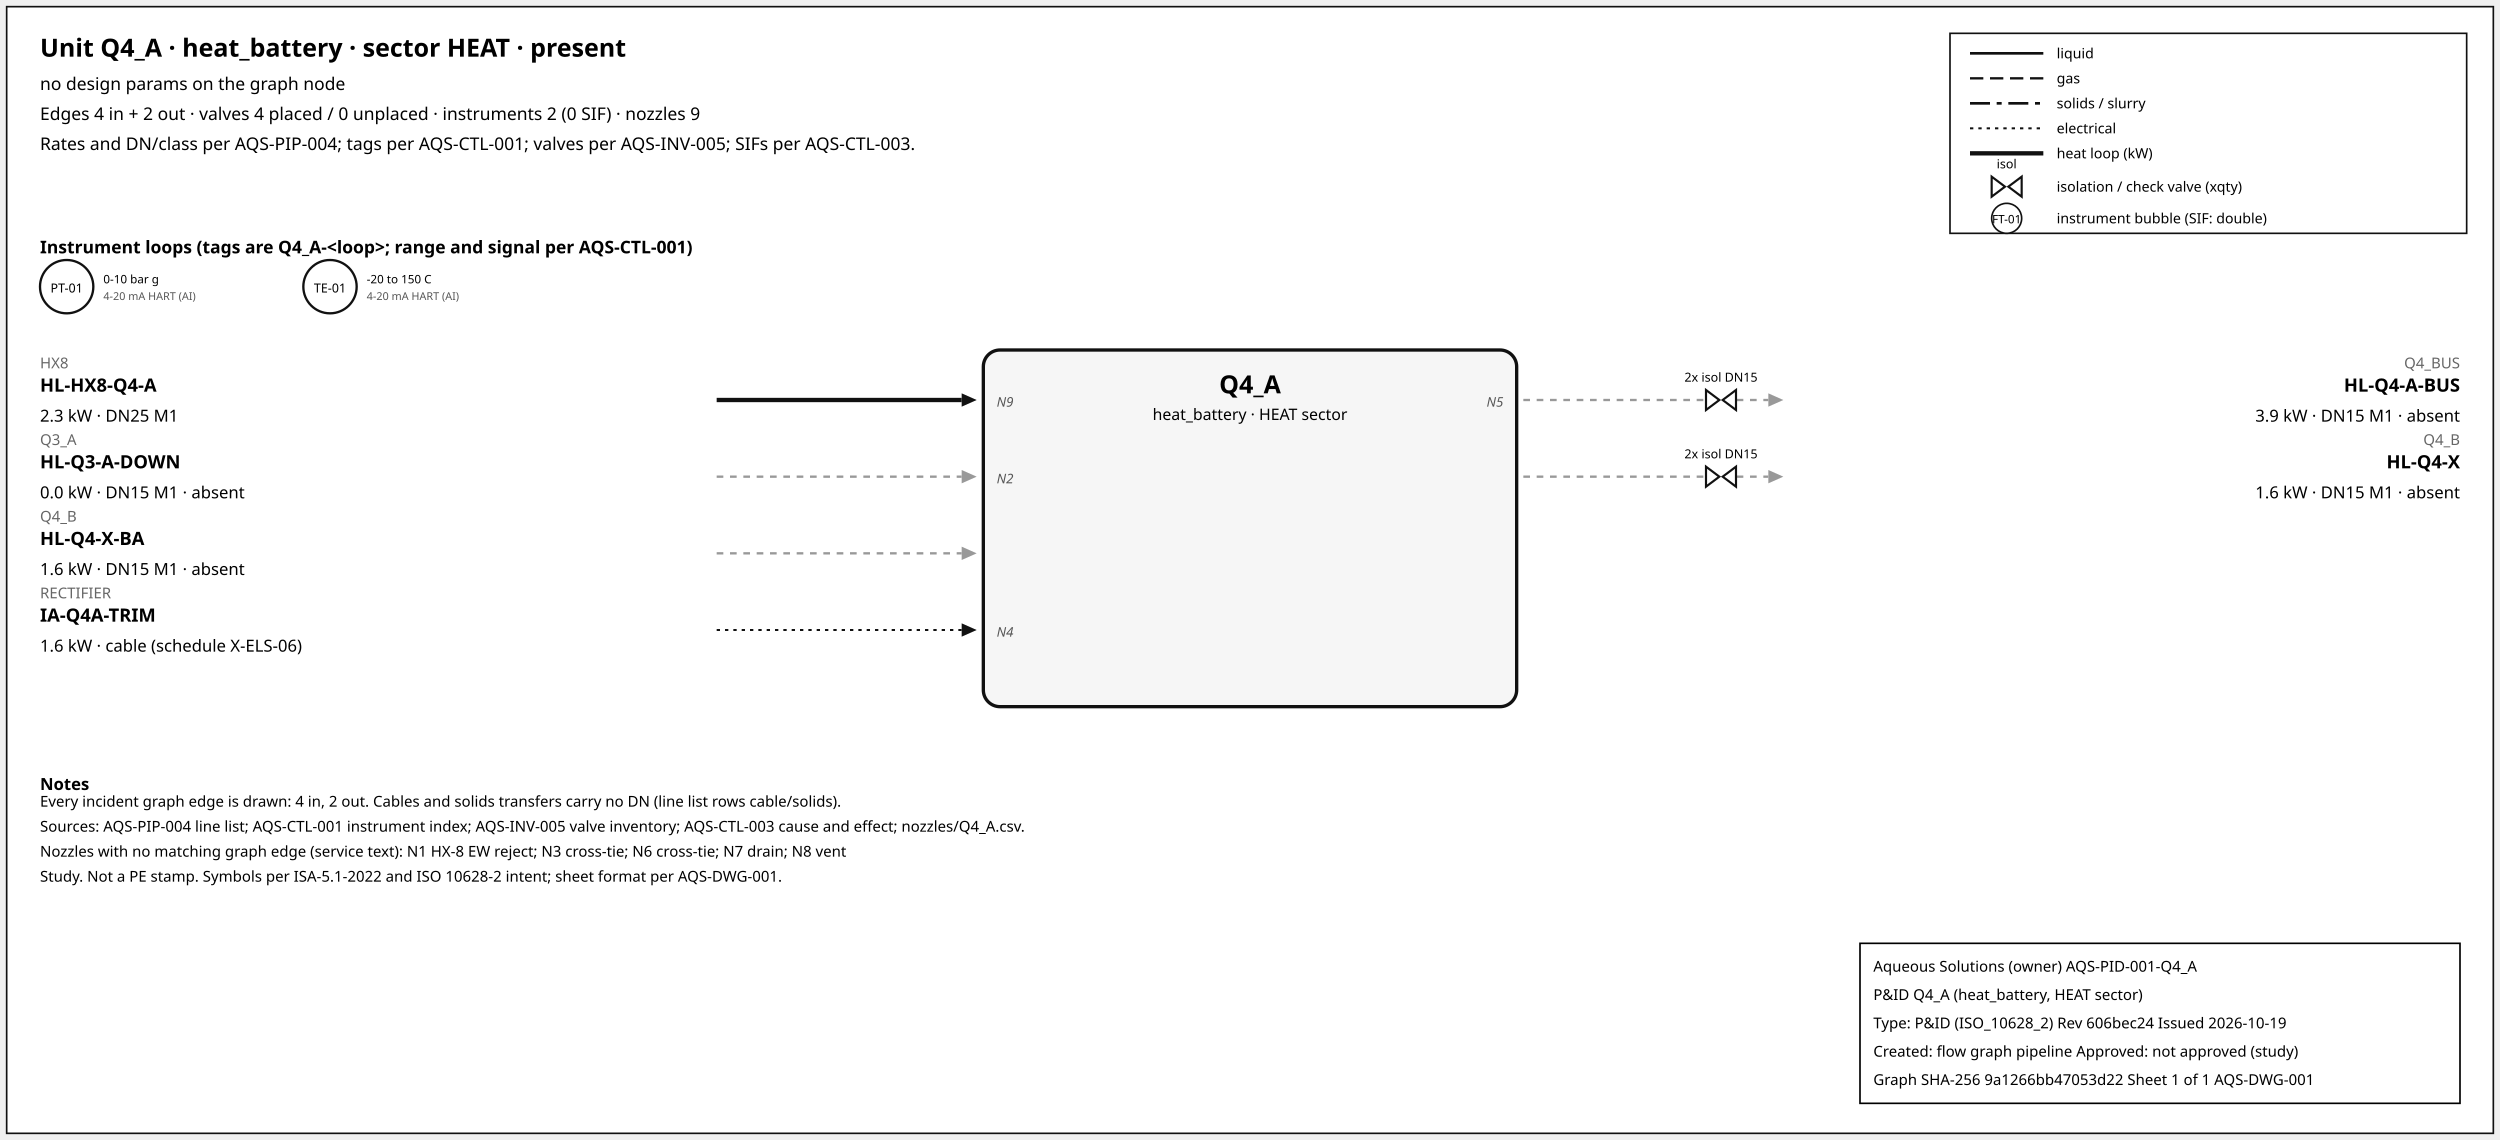
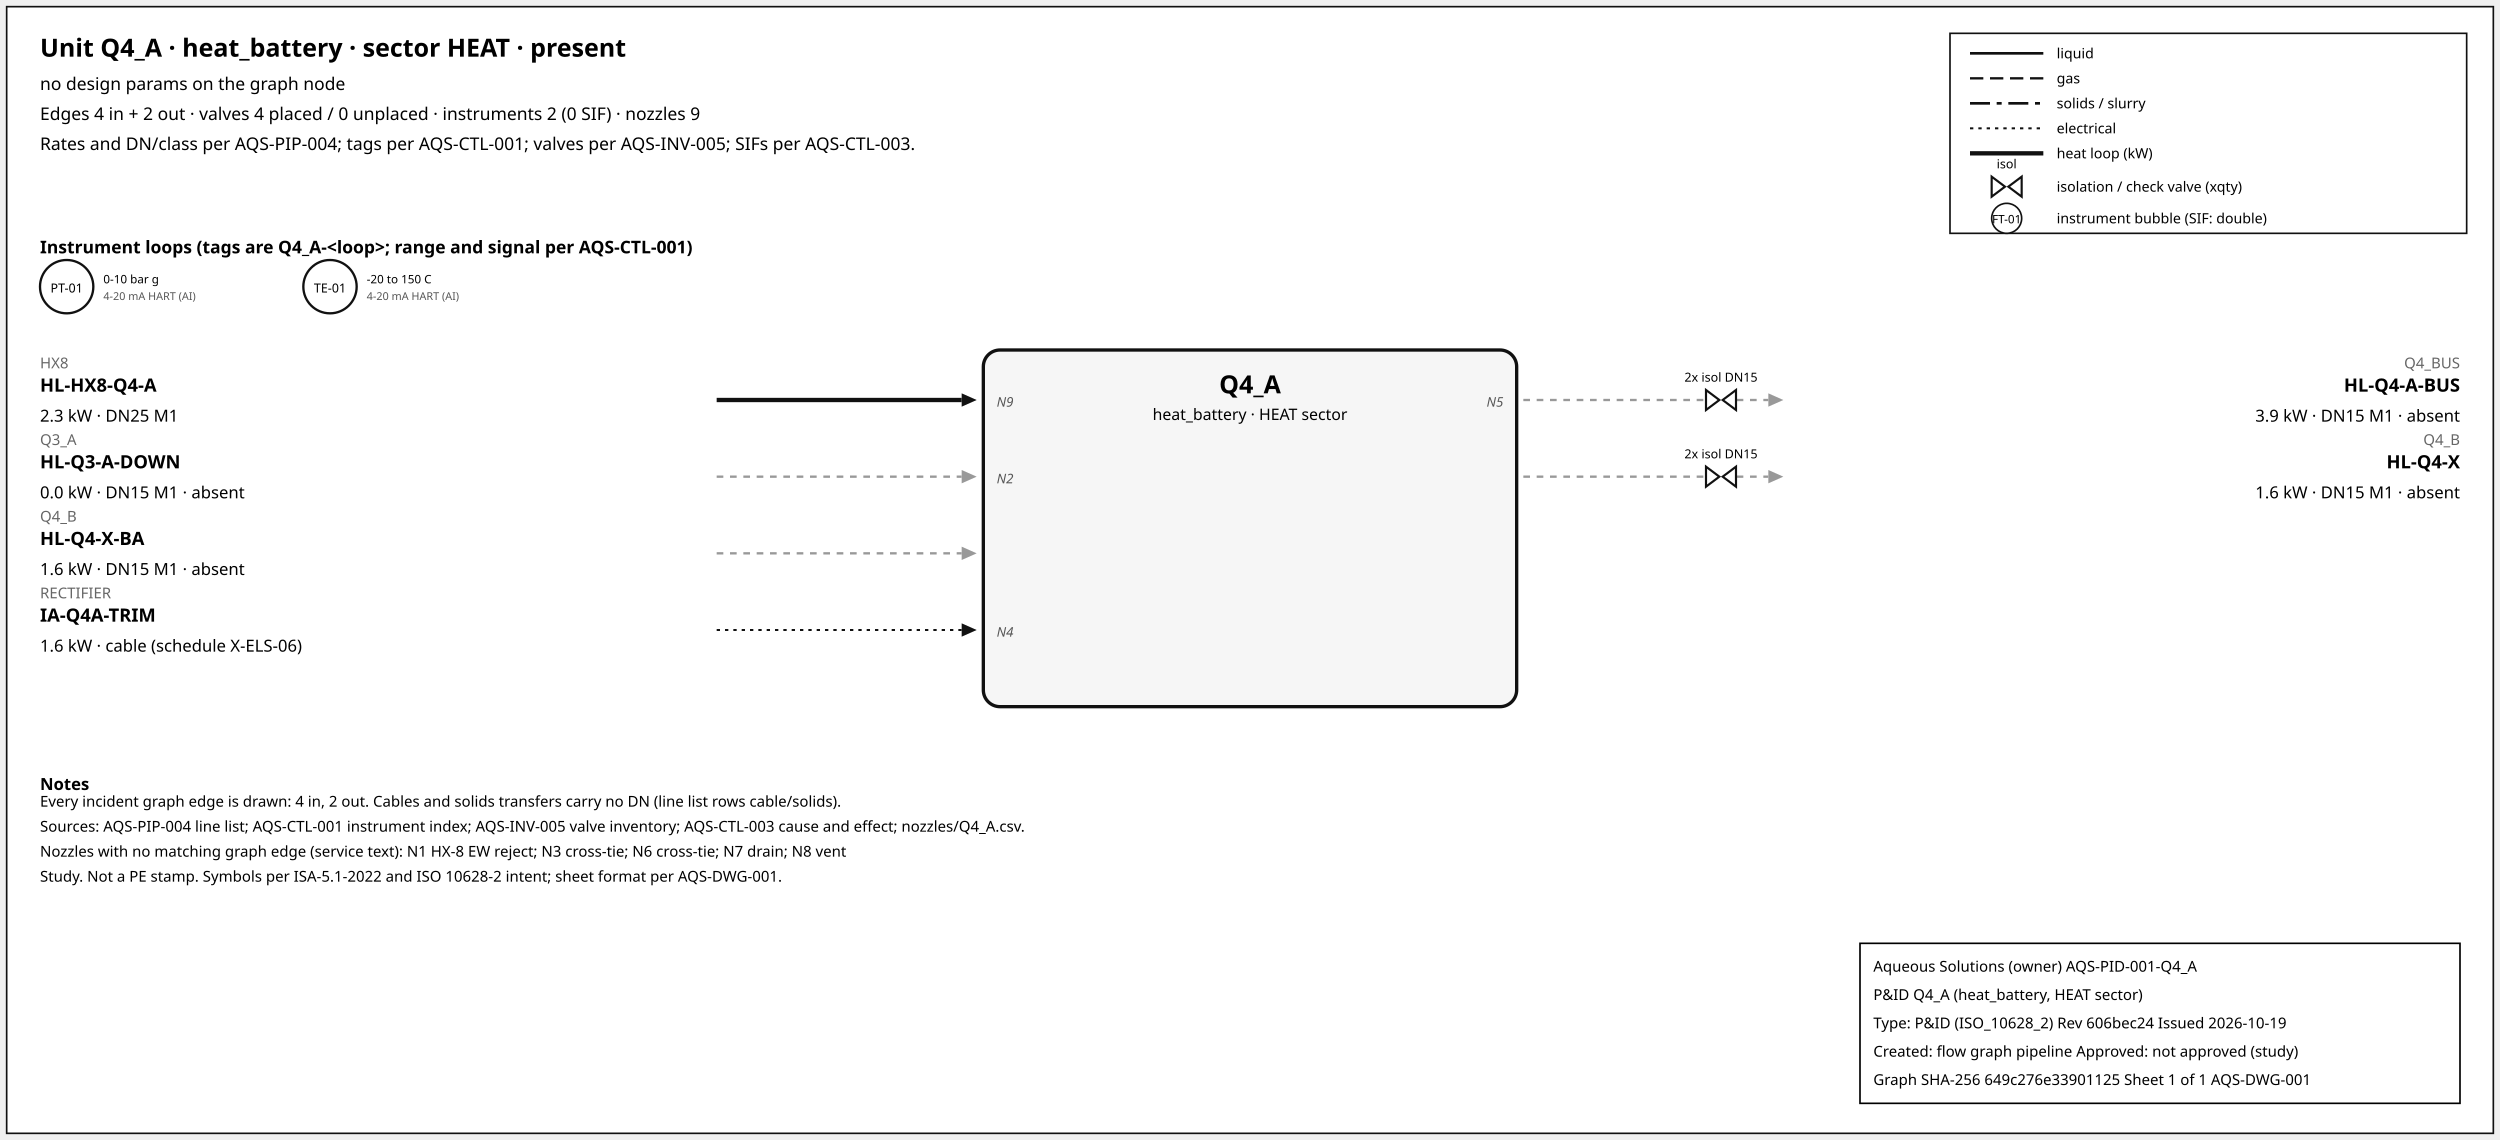
<svg xmlns="http://www.w3.org/2000/svg" width="1500" height="684" font-family="sans-serif">
  <rect x="4" y="4" width="1492" height="676" fill="white" stroke="#111" />
  <text x="24" y="34" font-size="15" font-weight="600">Unit Q4_A · heat_battery · sector HEAT · present</text>
  <text x="24" y="54" font-size="10.5">no design params on the graph node</text>
  <text x="24" y="72" font-size="10.5">Edges 4 in + 2 out · valves 4 placed / 0 unplaced · instruments 2 (0 SIF) · nozzles 9</text>
  <text x="24" y="90" font-size="10.5">Rates and DN/class per AQS-PIP-004; tags per AQS-CTL-001; valves per AQS-INV-005; SIFs per AQS-CTL-003.</text>
  <rect x="1170" y="20" width="310" height="120" fill="white" stroke="#111" />
  <line x1="1182" y1="32" x2="1226" y2="32" stroke="#111" stroke-width="1.6" />
  <text x="1234" y="35" font-size="8.5">liquid</text>
  <line x1="1182" y1="47" x2="1226" y2="47" stroke="#111" stroke-width="1.4" stroke-dasharray="8,4" />
  <text x="1234" y="50" font-size="8.5">gas</text>
  <line x1="1182" y1="62" x2="1226" y2="62" stroke="#111" stroke-width="1.6" stroke-dasharray="12,4,3,4" />
  <text x="1234" y="65" font-size="8.5">solids / slurry</text>
  <line x1="1182" y1="77" x2="1226" y2="77" stroke="#111" stroke-width="1.2" stroke-dasharray="2,3" />
  <text x="1234" y="80" font-size="8.5">electrical</text>
  <line x1="1182" y1="92" x2="1226" y2="92" stroke="#111" stroke-width="2.6" />
  <text x="1234" y="95" font-size="8.5">heat loop (kW)</text>
  <path d="M 1195.0,106 L 1203.0,112 L 1195.0,118 Z M 1213.0,106 L 1205.0,112 L 1213.0,118 Z" fill="white" stroke="#111" stroke-width="1.3" />
  <text x="1204.0" y="101.0" font-size="7.5" text-anchor="middle">isol</text>
  <text x="1234" y="115" font-size="8.5">isolation / check valve (xqty)</text>
  <circle cx="1204" cy="131" r="9" fill="white" stroke="#111" />
  <text x="1204" y="134" font-size="7" text-anchor="middle">FT-01</text>
  <text x="1234" y="134" font-size="8.5">instrument bubble (SIF: double)</text>
  <text x="24" y="152" font-size="10.5" font-weight="600">Instrument loops (tags are Q4_A-&lt;loop&gt;; range and signal per AQS-CTL-001)</text>
  <circle cx="40" cy="172" r="16" fill="white" stroke="#111" stroke-width="1.4" />
  <text x="40" y="175.5" font-size="7.5" text-anchor="middle">PT-01</text>
  <text x="62" y="170" font-size="7">0-10 bar g</text>
  <text x="62" y="180" font-size="6.5" fill="#555">4-20 mA HART (AI)</text>
  <circle cx="198" cy="172" r="16" fill="white" stroke="#111" stroke-width="1.4" />
  <text x="198" y="175.5" font-size="7.5" text-anchor="middle">TE-01</text>
  <text x="220" y="170" font-size="7">-20 to 150 C</text>
  <text x="220" y="180" font-size="6.5" fill="#555">4-20 mA HART (AI)</text>
  <rect x="590" y="210" width="320" height="214" rx="10" fill="#f6f6f6" stroke="#111" stroke-width="2" />
  <text x="750.0" y="236" font-size="15" font-weight="700" text-anchor="middle">Q4_A</text>
  <text x="750.0" y="252" font-size="9.5" text-anchor="middle">heat_battery · HEAT sector</text>
  <line x1="430" y1="240" x2="577" y2="240" stroke="#111" stroke-width="2.6" class="edge-in" />
  <polygon points="586,240 577,236 577,244" fill="#111" />
  <text x="24" y="221" font-size="9" fill="#666" text-anchor="start">HX8</text>
  <text x="24" y="235" font-size="11" font-weight="600" text-anchor="start">HL-HX8-Q4-A</text>
  <text x="24" y="253" font-size="10" text-anchor="start">2.3 kW · DN25 M1</text>
  <text x="598" y="244" font-size="8" font-style="italic" fill="#555" text-anchor="start">N9</text>
  <line x1="430" y1="286" x2="577" y2="286" stroke="#999" stroke-width="1.4" stroke-dasharray="4,4" class="edge-in" />
  <polygon points="586,286 577,282 577,290" fill="#999" />
  <text x="24" y="267" font-size="9" fill="#666" text-anchor="start">Q3_A</text>
  <text x="24" y="281" font-size="11" font-weight="600" text-anchor="start">HL-Q3-A-DOWN</text>
  <text x="24" y="299" font-size="10" text-anchor="start">0.0 kW · DN15 M1 · absent</text>
  <text x="598" y="290" font-size="8" font-style="italic" fill="#555" text-anchor="start">N2</text>
  <line x1="430" y1="332" x2="577" y2="332" stroke="#999" stroke-width="1.4" stroke-dasharray="4,4" class="edge-in" />
  <polygon points="586,332 577,328 577,336" fill="#999" />
  <text x="24" y="313" font-size="9" fill="#666" text-anchor="start">Q4_B</text>
  <text x="24" y="327" font-size="11" font-weight="600" text-anchor="start">HL-Q4-X-BA</text>
  <text x="24" y="345" font-size="10" text-anchor="start">1.6 kW · DN15 M1 · absent</text>
  <line x1="430" y1="378" x2="577" y2="378" stroke="#111" stroke-width="1.2" stroke-dasharray="2,3" class="edge-in" />
  <polygon points="586,378 577,374 577,382" fill="#111" />
  <text x="24" y="359" font-size="9" fill="#666" text-anchor="start">RECTIFIER</text>
  <text x="24" y="373" font-size="11" font-weight="600" text-anchor="start">IA-Q4A-TRIM</text>
  <text x="24" y="391" font-size="10" text-anchor="start">1.6 kW · cable (schedule X-ELS-06)</text>
  <text x="598" y="382" font-size="8" font-style="italic" fill="#555" text-anchor="start">N4</text>
  <line x1="914" y1="240" x2="1061" y2="240" stroke="#999" stroke-width="1.4" stroke-dasharray="4,4" class="edge-out" />
  <polygon points="1070,240 1061,236 1061,244" fill="#999" />
  <text x="1476" y="221" font-size="9" fill="#666" text-anchor="end">Q4_BUS</text>
  <text x="1476" y="235" font-size="11" font-weight="600" text-anchor="end">HL-Q4-A-BUS</text>
  <text x="1476" y="253" font-size="10" text-anchor="end">3.9 kW · DN15 M1 · absent</text>
  <text x="902" y="244" font-size="8" font-style="italic" fill="#555" text-anchor="end">N5</text>
  <path d="M 1023.6,234 L 1031.6,240 L 1023.6,246 Z M 1041.6,234 L 1033.6,240 L 1041.6,246 Z" fill="white" stroke="#111" stroke-width="1.3" />
  <text x="1032.6" y="229.0" font-size="7.5" text-anchor="middle">2x isol DN15</text>
  <line x1="914" y1="286" x2="1061" y2="286" stroke="#999" stroke-width="1.4" stroke-dasharray="4,4" class="edge-out" />
  <polygon points="1070,286 1061,282 1061,290" fill="#999" />
  <text x="1476" y="267" font-size="9" fill="#666" text-anchor="end">Q4_B</text>
  <text x="1476" y="281" font-size="11" font-weight="600" text-anchor="end">HL-Q4-X</text>
  <text x="1476" y="299" font-size="10" text-anchor="end">1.6 kW · DN15 M1 · absent</text>
  <path d="M 1023.6,280 L 1031.6,286 L 1023.6,292 Z M 1041.6,280 L 1033.6,286 L 1041.6,292 Z" fill="white" stroke="#111" stroke-width="1.3" />
  <text x="1032.6" y="275.0" font-size="7.5" text-anchor="middle">2x isol DN15</text>
  <text x="24" y="474" font-size="10" font-weight="600">Notes</text>
  <text x="24" y="484" font-size="9">Every incident graph edge is drawn: 4 in, 2 out. Cables and solids transfers carry no DN (line list rows cable/solids).</text>
  <text x="24" y="499" font-size="9">Sources: AQS-PIP-004 line list; AQS-CTL-001 instrument index; AQS-INV-005 valve inventory; AQS-CTL-003 cause and effect; nozzles/Q4_A.csv.</text>
  <text x="24" y="514" font-size="9">Nozzles with no matching graph edge (service text): N1 HX-8 EW reject; N3 cross-tie; N6 cross-tie; N7 drain; N8 vent</text>
  <text x="24" y="529" font-size="9">Study. Not a PE stamp. Symbols per ISA-5.1-2022 and ISO 10628-2 intent; sheet format per AQS-DWG-001.</text>
  <g id="aqs-title-block">
    <rect x="1116" y="566" width="360" height="96" fill="white" stroke="black" stroke-width="1" />
    <text x="1124" y="583" font-size="9">Aqueous Solutions (owner)   AQS-PID-001-Q4_A</text>
    <text x="1124" y="600" font-size="9">P&amp;ID Q4_A (heat_battery, HEAT sector)</text>
    <text x="1124" y="617" font-size="9">Type: P&amp;ID (ISO_10628_2)   Rev 606bec24   Issued 2026-10-19</text>
    <text x="1124" y="634" font-size="9">Created: flow graph pipeline   Approved: not approved (study)</text>
-     <text x="1124" y="651" font-size="9">Graph SHA-256 9a1266bb47053d22   Sheet 1 of 1   AQS-DWG-001</text>
+     <text x="1124" y="651" font-size="9">Graph SHA-256 649c276e33901125   Sheet 1 of 1   AQS-DWG-001</text>
  </g>
</svg>
